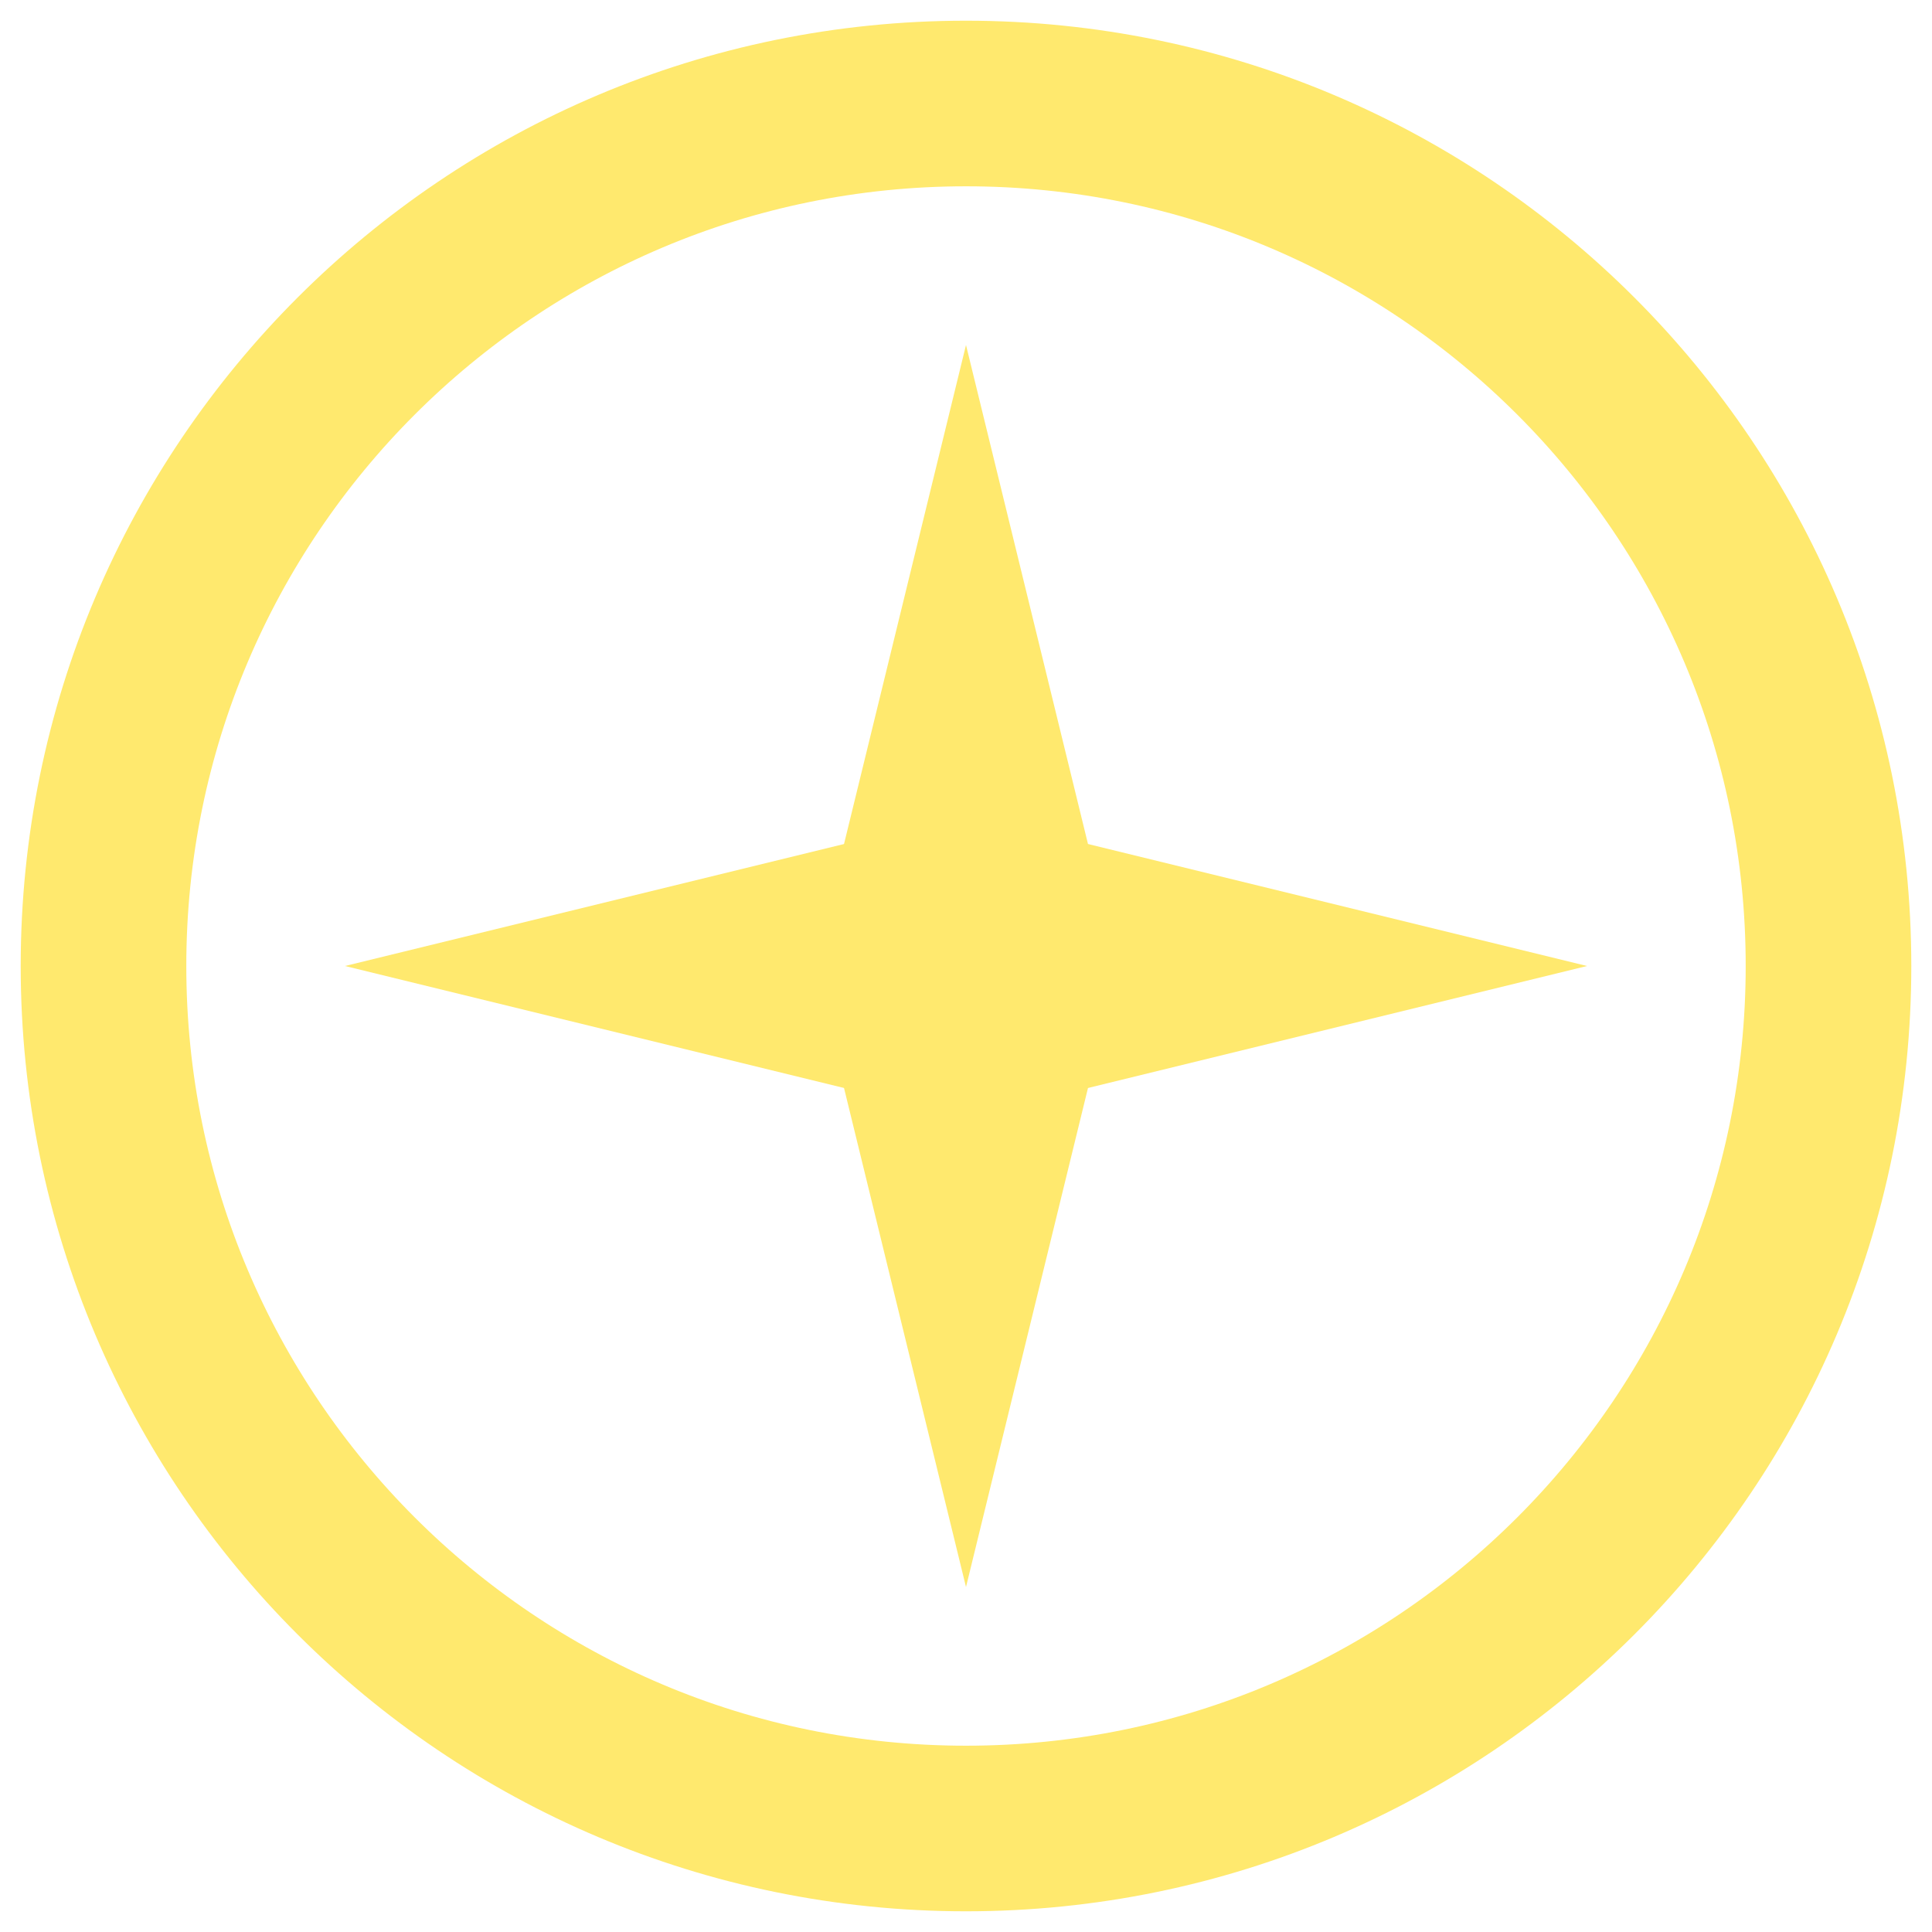
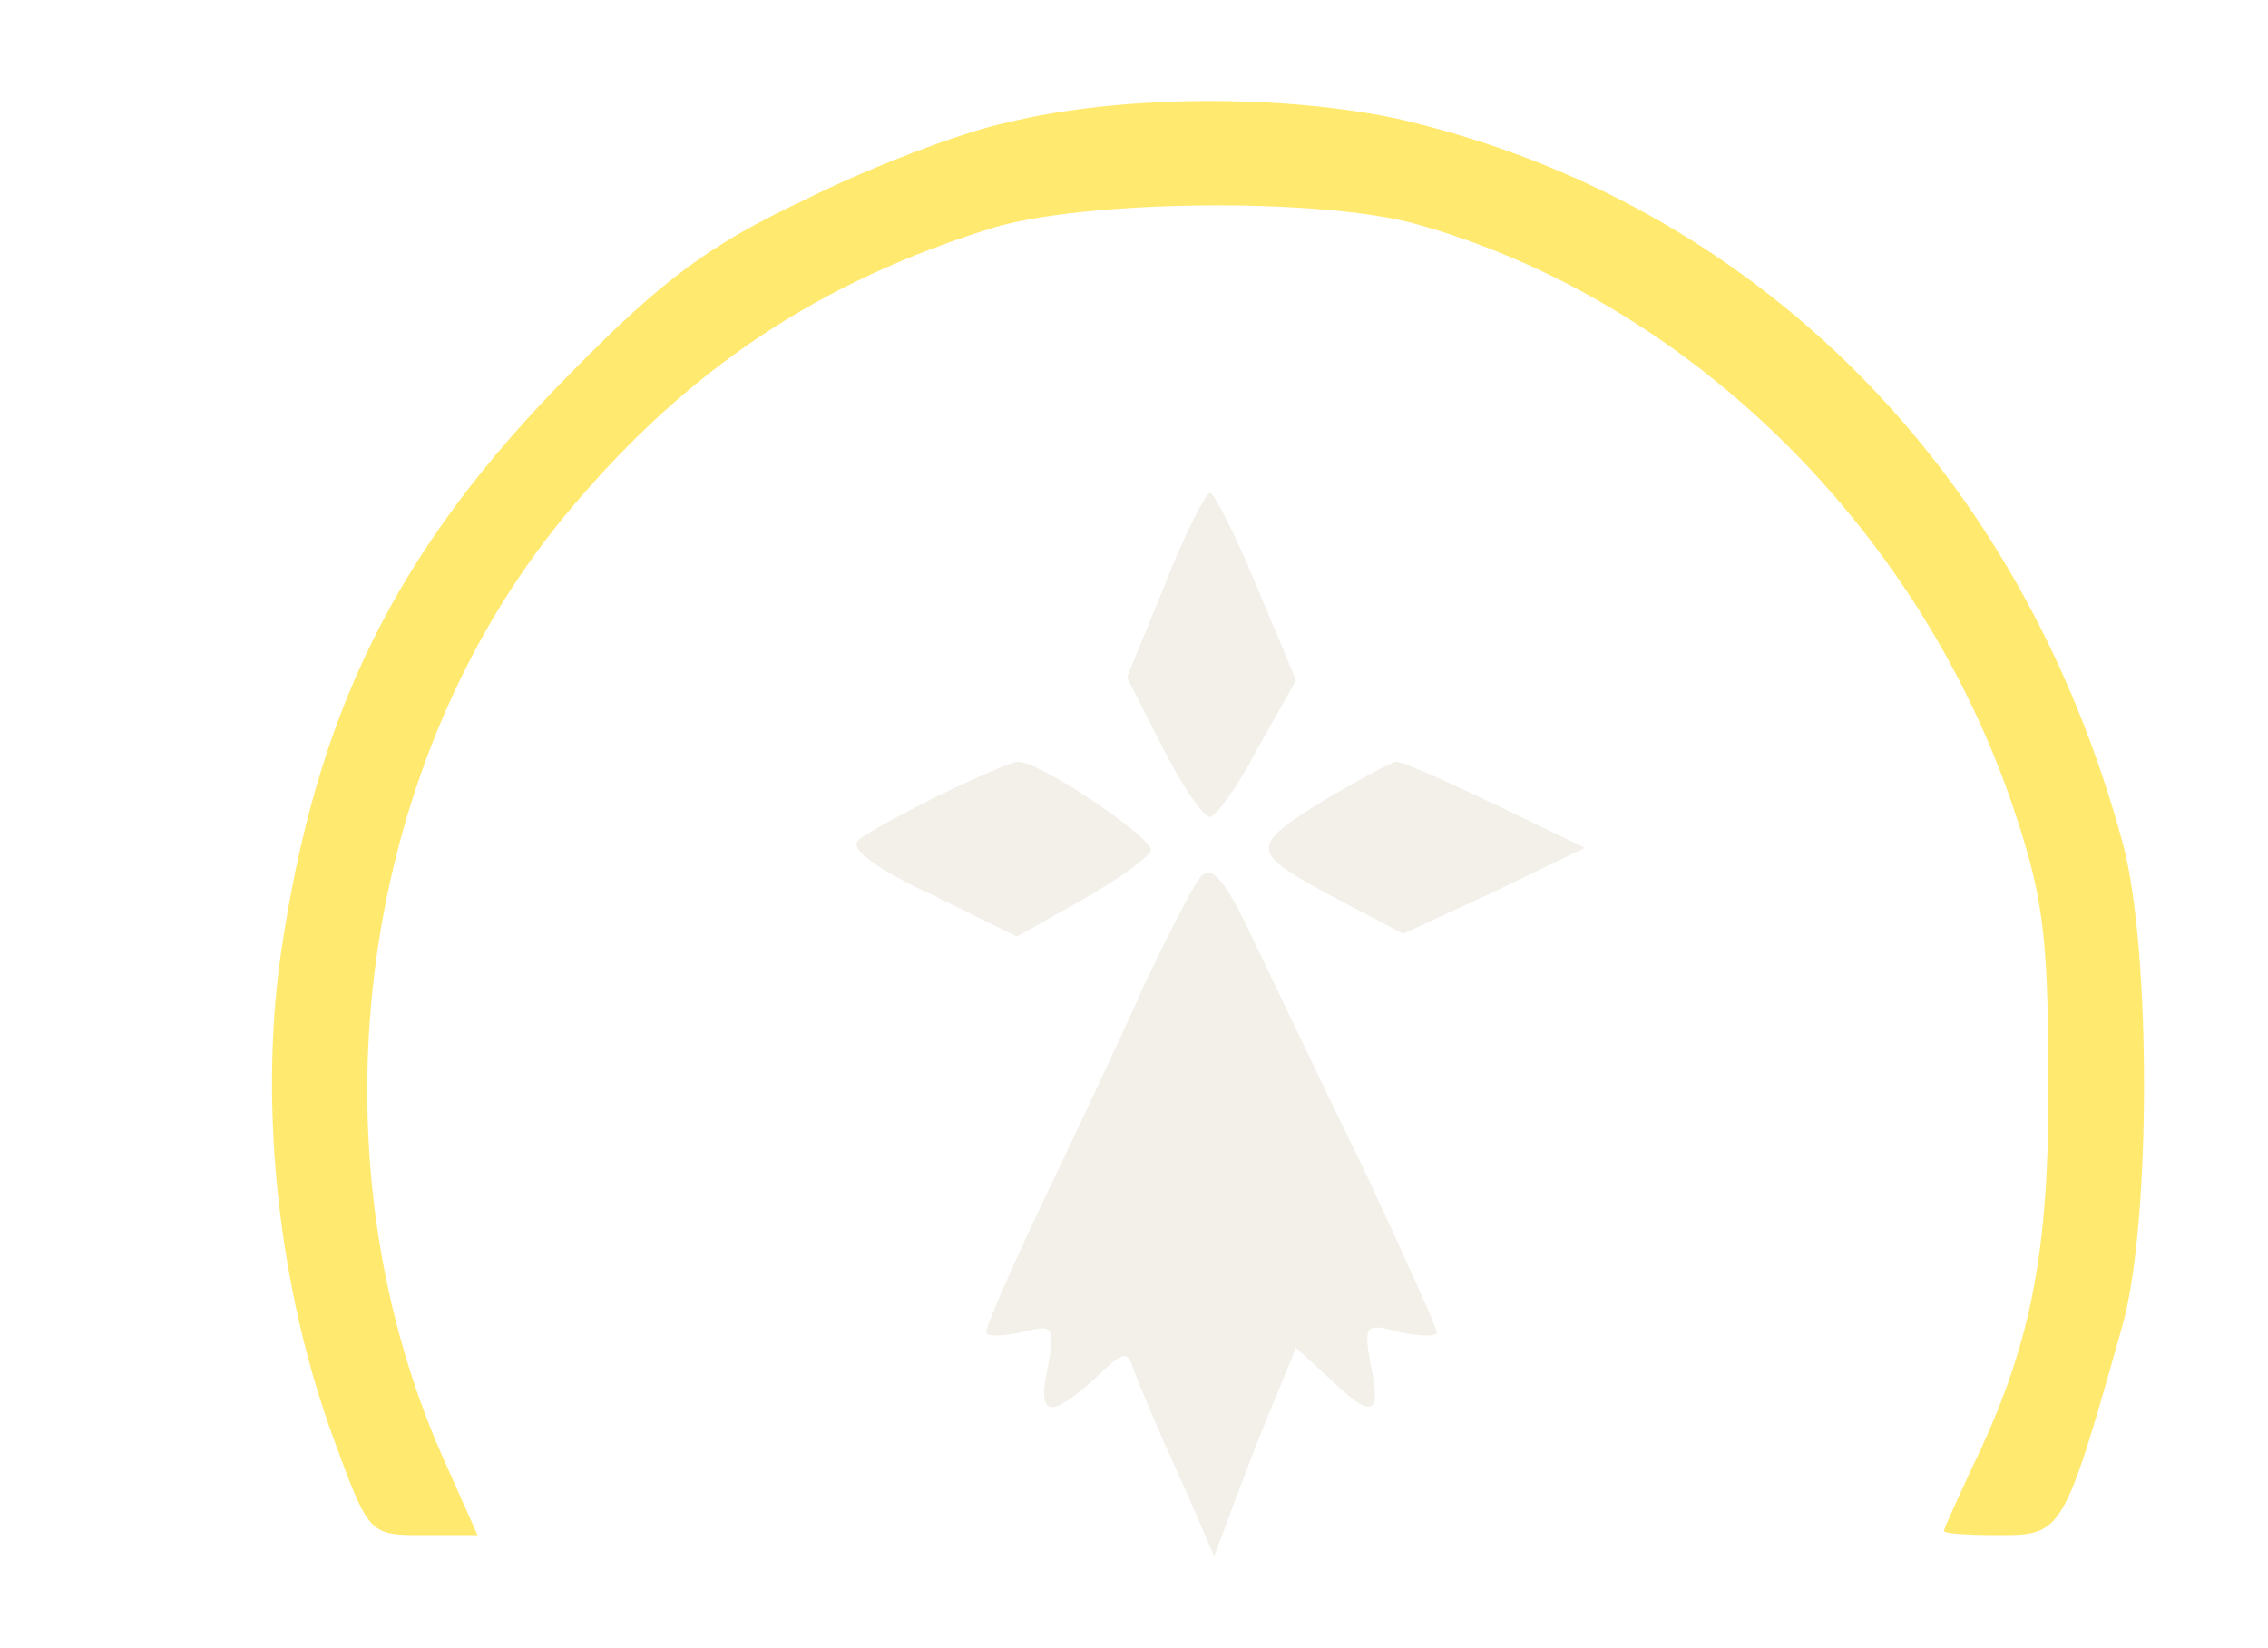
- <svg xmlns="http://www.w3.org/2000/svg" viewBox="0 0 28 28" role="img" aria-label="Bucodi">
-   <g transform="translate(14,14)" fill="#FFE96E">
-     <circle r="12.5" fill="none" stroke="#FFE96E" stroke-width="2.4" />
-     <path d="M0,-9 L2.2,0 L0,9 L-2.2,0 Z" />
-     <path d="M-9,0 L0,2.2 L9,0 L0,-2.2 Z" />
+ <svg xmlns="http://www.w3.org/2000/svg" viewBox="0 0 161 117" role="img" aria-label="Bucodi">
+   <g transform="translate(0,117) scale(0.1,-0.1)" stroke="none">
+     <path fill="#FFE96E" d="M715 1083 c-33 -7 -98 -32 -144 -55 -68 -32 -101 -57 -165 -122 -125 -126 -182 -242 -207 -416 -15 -109 -1 -236 38 -342 25 -68 25 -68 64 -68 l38 0 -25 56 c-97 220 -59 497 93 675 83 98 175 159 297 197 65 20 232 22 301 3 190 -53 353 -211 422 -408 23 -67 27 -94 27 -198 1 -124 -12 -191 -55 -279 -10 -22 -19 -41 -19 -43 0 -2 18 -3 39 -3 45 0 46 1 88 150 20 73 20 266 0 341 -72 266 -261 455 -512 514 -81 18 -199 18 -280 -2z" />
+     <path fill="#F2F0E9" d="M827 755 l-27 -66 25 -49 c14 -28 29 -50 34 -50 4 0 20 22 34 49 l27 48 -28 67 c-15 36 -30 66 -33 66 -3 0 -18 -29 -32 -65z" />
+     <path fill="#F2F0E9" d="M666 605 c-26 -13 -52 -27 -57 -32 -6 -6 15 -21 52 -38 l61 -30 46 26 c25 14 47 30 49 35 2 9 -81 65 -95 63 -4 0 -29 -11 -56 -24z" />
+     <path fill="#F2F0E9" d="M947 606 c-61 -37 -61 -40 -4 -71 l53 -28 65 30 64 31 -64 31 c-36 17 -67 31 -70 30 -3 0 -23 -11 -44 -23z" />
+     <path fill="#F2F0E9" d="M852 547 c-5 -6 -23 -41 -40 -77 -16 -36 -48 -104 -71 -152 -23 -48 -41 -90 -41 -94 0 -3 11 -3 25 0 23 6 24 4 19 -24 -8 -36 1 -38 33 -9 22 21 23 21 29 3 4 -10 18 -44 32 -74 l24 -55 13 35 c7 19 20 53 29 74 l16 39 23 -21 c31 -30 38 -28 30 9 -5 28 -4 30 21 23 14 -3 26 -3 26 0 0 3 -23 54 -51 114 -29 59 -64 133 -79 164 -20 43 -30 55 -38 45z" />
  </g>
</svg>
